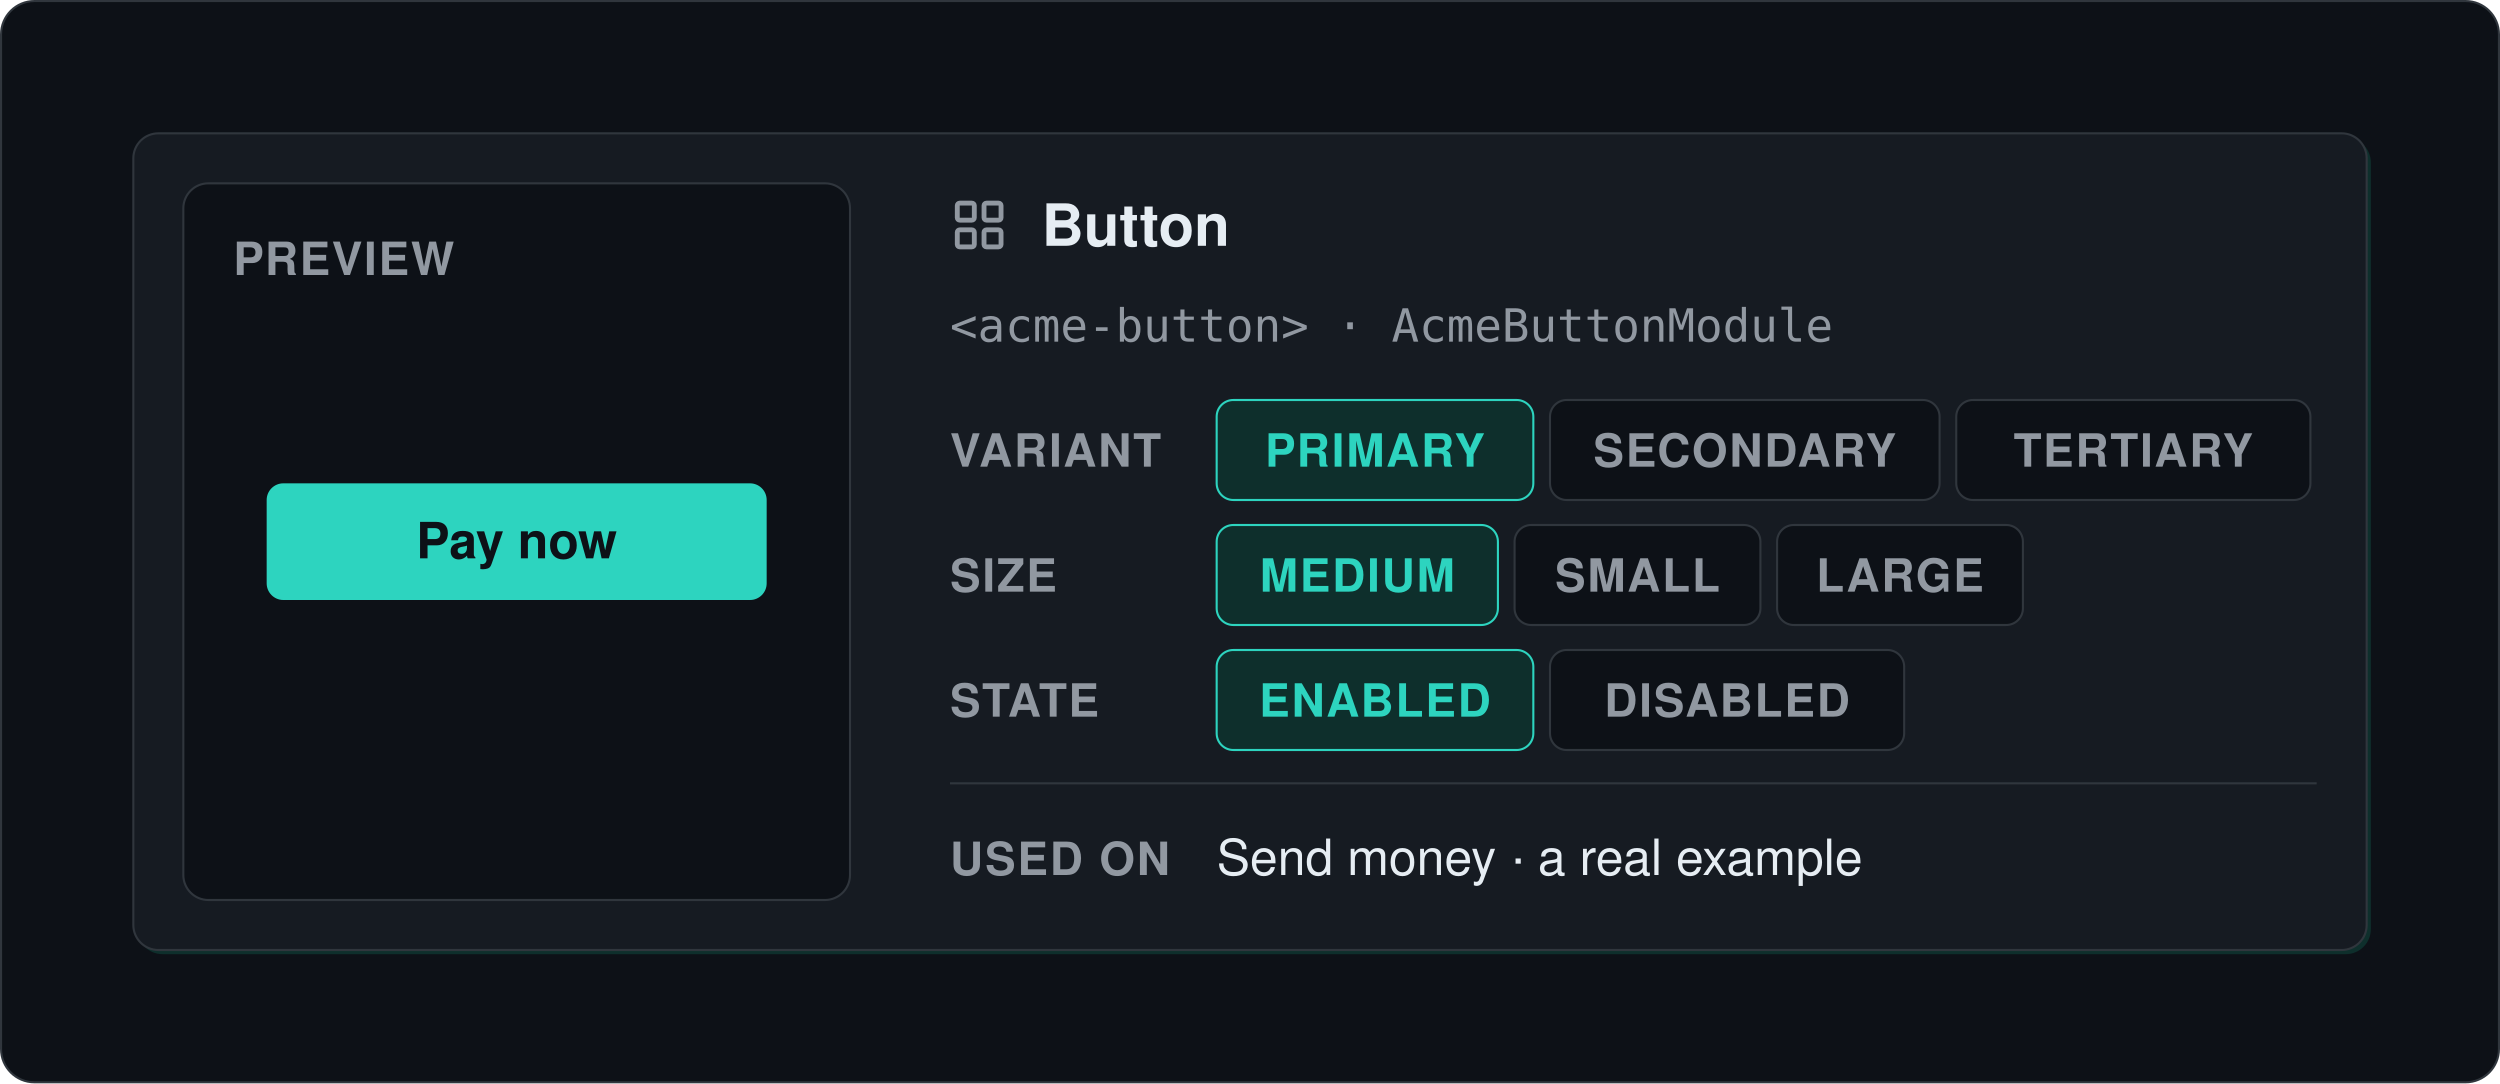
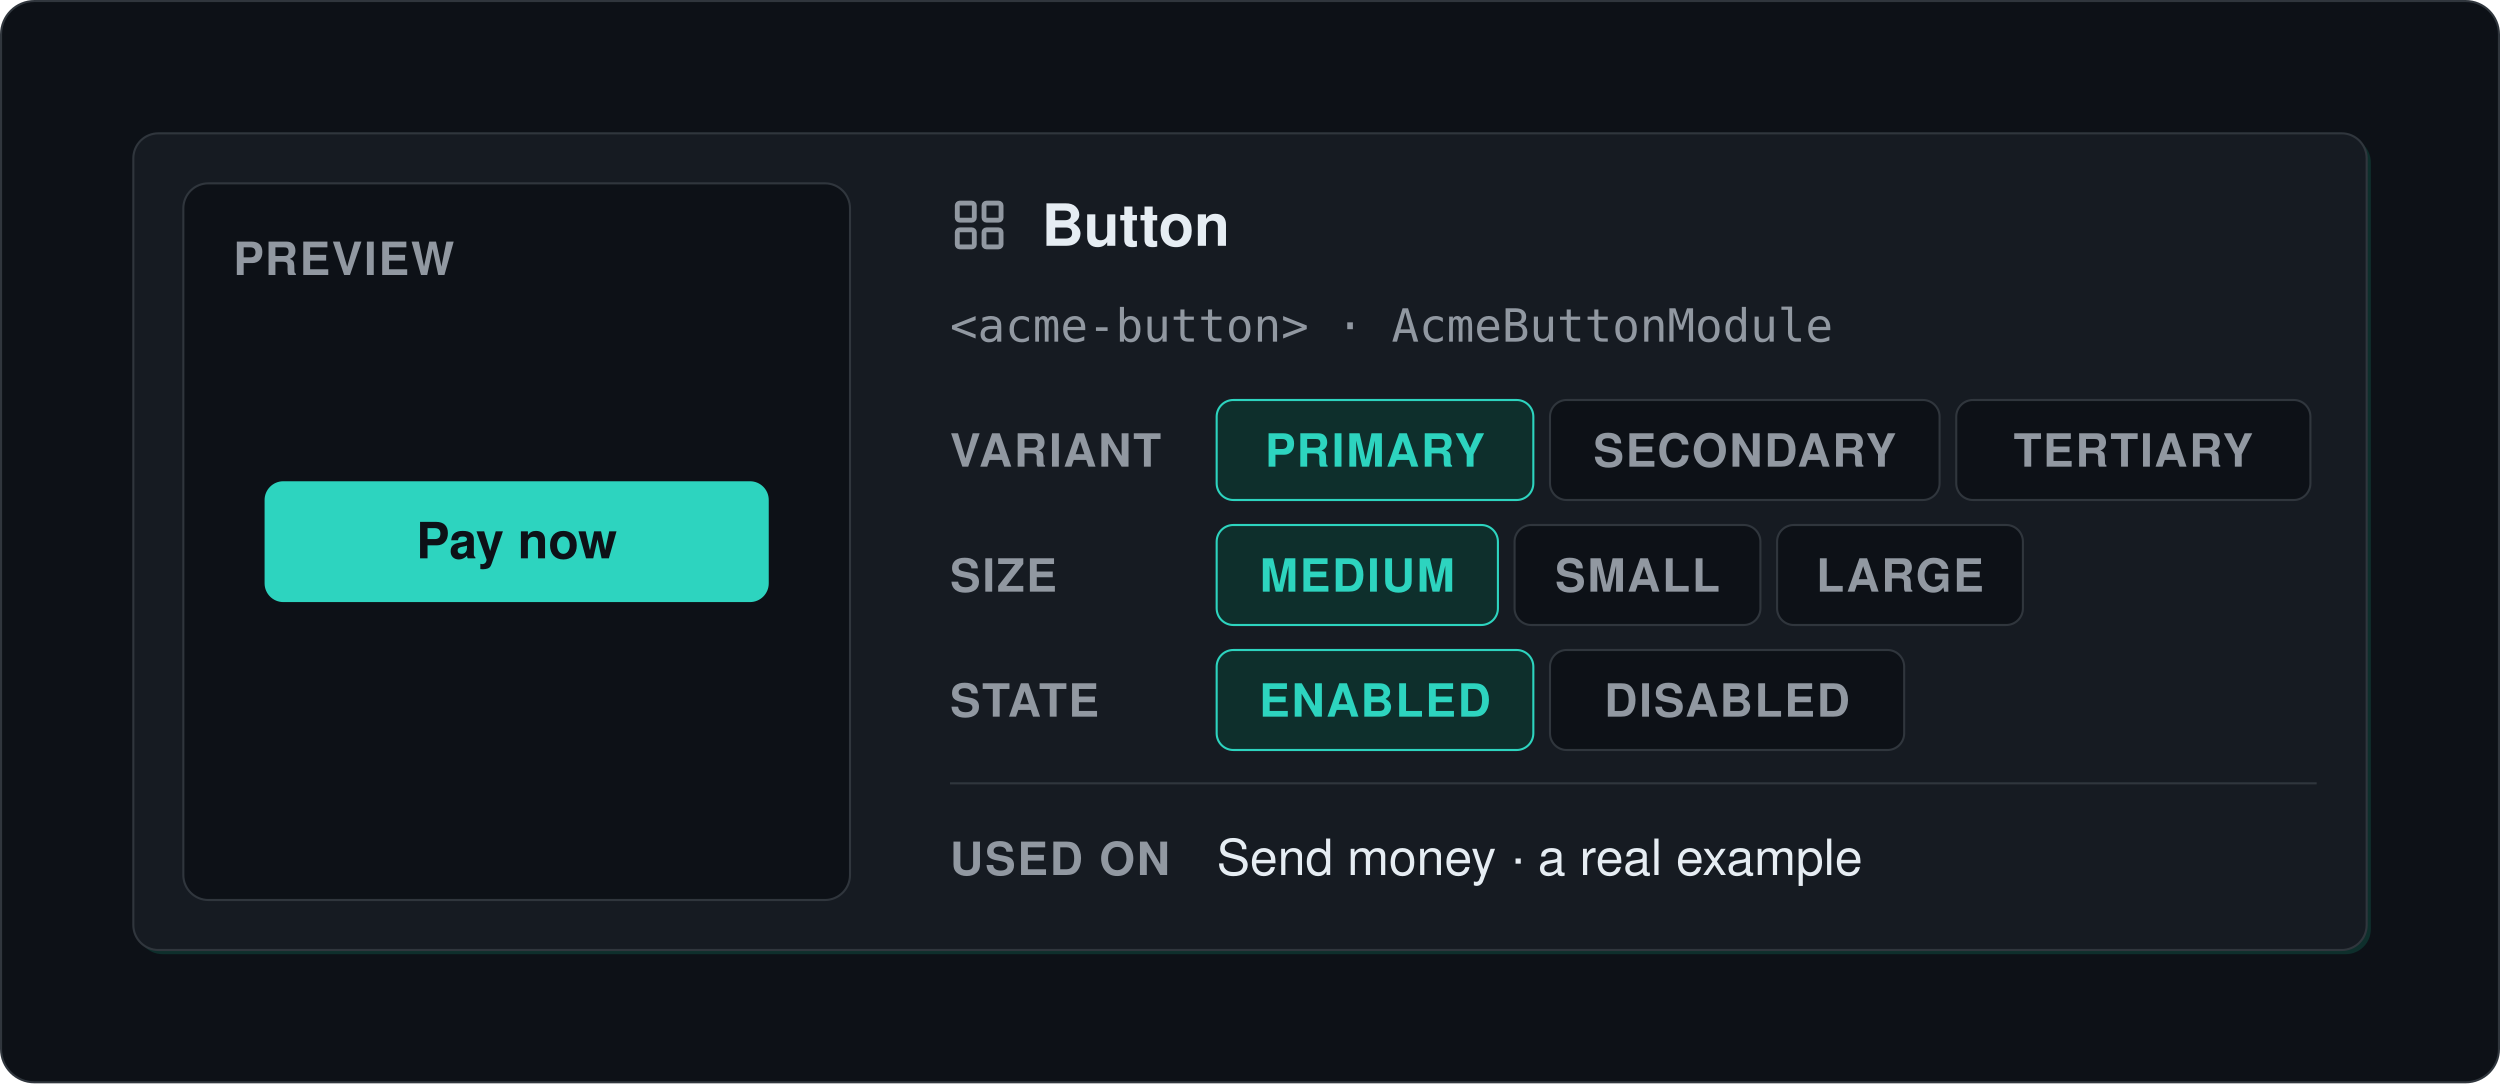
<svg xmlns="http://www.w3.org/2000/svg" width="1200" height="520" viewBox="0 0 1200 520" role="img" aria-labelledby="t d">
  <rect x="0.5" y="0.5" width="1199" height="519" rx="16" fill="#0D1117" stroke="#30363D" stroke-width="1" />
  <rect x="66" y="66" width="1072" height="392" rx="12" fill="#0E2F2C" />
  <rect x="64" y="64" width="1072" height="392" rx="12" fill="#161B22" stroke="#30363D" stroke-width="1" />
  <rect x="88" y="88" width="320" height="344" rx="12" fill="#0D1117" stroke="#30363D" stroke-width="1" />
  <text x="112" y="132" font-family="-apple-system,'Segoe UI',Helvetica,Arial,sans-serif" font-size="22" font-weight="600" fill="#9198A1" text-anchor="start" letter-spacing="0.04em">PREVIEW</text>
-   <rect x="128" y="232.0" width="240" height="56" rx="8" fill="#2DD4BF" />
+   <rect x="128" y="232.0" width="240" height="56" rx="8" fill="#2DD4BF" stroke="#2DD4BF" stroke-width="2" />
  <text x="248" y="268.0" font-family="-apple-system,'Segoe UI',Helvetica,Arial,sans-serif" font-size="24" font-weight="600" fill="#0D1117" text-anchor="middle">Pay now</text>
  <g transform="translate(456 94) scale(1.166667)" fill="none" stroke="#9198A1" stroke-width="2" stroke-linecap="round" stroke-linejoin="round">
    <rect width="7" height="7" x="3" y="3" rx="1" />
    <rect width="7" height="7" x="14" y="3" rx="1" />
    <rect width="7" height="7" x="14" y="14" rx="1" />
    <rect width="7" height="7" x="3" y="14" rx="1" />
  </g>
  <text x="500" y="118" font-family="-apple-system,'Segoe UI',Helvetica,Arial,sans-serif" font-size="28" font-weight="600" fill="#E6EDF3" text-anchor="start">Button</text>
  <text x="456" y="164" font-family="ui-monospace,SFMono-Regular,Menlo,monospace" font-size="22" font-weight="400" fill="#9198A1" text-anchor="start">&lt;acme-button&gt; · AcmeButtonModule</text>
  <text x="456" y="224" font-family="-apple-system,'Segoe UI',Helvetica,Arial,sans-serif" font-size="22" font-weight="600" fill="#9198A1" text-anchor="start" letter-spacing="0.04em">VARIANT</text>
  <rect x="584" y="192" width="152" height="48" rx="8" fill="#0E2F2C" stroke="#2DD4BF" stroke-width="1" />
  <text x="660.0" y="224" font-family="-apple-system,'Segoe UI',Helvetica,Arial,sans-serif" font-size="22" font-weight="600" fill="#2DD4BF" text-anchor="middle" letter-spacing="0.04em">PRIMARY</text>
  <rect x="744" y="192" width="187" height="48" rx="8" fill="#0D1117" stroke="#30363D" stroke-width="1" />
  <text x="837.5" y="224" font-family="-apple-system,'Segoe UI',Helvetica,Arial,sans-serif" font-size="22" font-weight="600" fill="#9198A1" text-anchor="middle" letter-spacing="0.04em">SECONDARY</text>
  <rect x="939" y="192" width="170" height="48" rx="8" fill="#0D1117" stroke="#30363D" stroke-width="1" />
  <text x="1024.0" y="224" font-family="-apple-system,'Segoe UI',Helvetica,Arial,sans-serif" font-size="22" font-weight="600" fill="#9198A1" text-anchor="middle" letter-spacing="0.04em">TERTIARY</text>
  <text x="456" y="284" font-family="-apple-system,'Segoe UI',Helvetica,Arial,sans-serif" font-size="22" font-weight="600" fill="#9198A1" text-anchor="start" letter-spacing="0.04em">SIZE</text>
  <rect x="584" y="252" width="135" height="48" rx="8" fill="#0E2F2C" stroke="#2DD4BF" stroke-width="1" />
  <text x="651.5" y="284" font-family="-apple-system,'Segoe UI',Helvetica,Arial,sans-serif" font-size="22" font-weight="600" fill="#2DD4BF" text-anchor="middle" letter-spacing="0.04em">MEDIUM</text>
  <rect x="727" y="252" width="118" height="48" rx="8" fill="#0D1117" stroke="#30363D" stroke-width="1" />
  <text x="786.0" y="284" font-family="-apple-system,'Segoe UI',Helvetica,Arial,sans-serif" font-size="22" font-weight="600" fill="#9198A1" text-anchor="middle" letter-spacing="0.04em">SMALL</text>
  <rect x="853" y="252" width="118" height="48" rx="8" fill="#0D1117" stroke="#30363D" stroke-width="1" />
  <text x="912.0" y="284" font-family="-apple-system,'Segoe UI',Helvetica,Arial,sans-serif" font-size="22" font-weight="600" fill="#9198A1" text-anchor="middle" letter-spacing="0.04em">LARGE</text>
  <text x="456" y="344" font-family="-apple-system,'Segoe UI',Helvetica,Arial,sans-serif" font-size="22" font-weight="600" fill="#9198A1" text-anchor="start" letter-spacing="0.04em">STATE</text>
  <rect x="584" y="312" width="152" height="48" rx="8" fill="#0E2F2C" stroke="#2DD4BF" stroke-width="1" />
  <text x="660.0" y="344" font-family="-apple-system,'Segoe UI',Helvetica,Arial,sans-serif" font-size="22" font-weight="600" fill="#2DD4BF" text-anchor="middle" letter-spacing="0.04em">ENABLED</text>
  <rect x="744" y="312" width="170" height="48" rx="8" fill="#0D1117" stroke="#30363D" stroke-width="1" />
  <text x="829.0" y="344" font-family="-apple-system,'Segoe UI',Helvetica,Arial,sans-serif" font-size="22" font-weight="600" fill="#9198A1" text-anchor="middle" letter-spacing="0.04em">DISABLED</text>
  <line x1="456" y1="376" x2="1112" y2="376" stroke="#30363D" stroke-width="1" />
  <text x="456" y="420" font-family="-apple-system,'Segoe UI',Helvetica,Arial,sans-serif" font-size="22" font-weight="600" fill="#9198A1" text-anchor="start" letter-spacing="0.04em">USED ON</text>
  <text x="584" y="420" font-family="-apple-system,'Segoe UI',Helvetica,Arial,sans-serif" font-size="24" font-weight="400" fill="#E6EDF3" text-anchor="start">Send money · a real example</text>
</svg>
